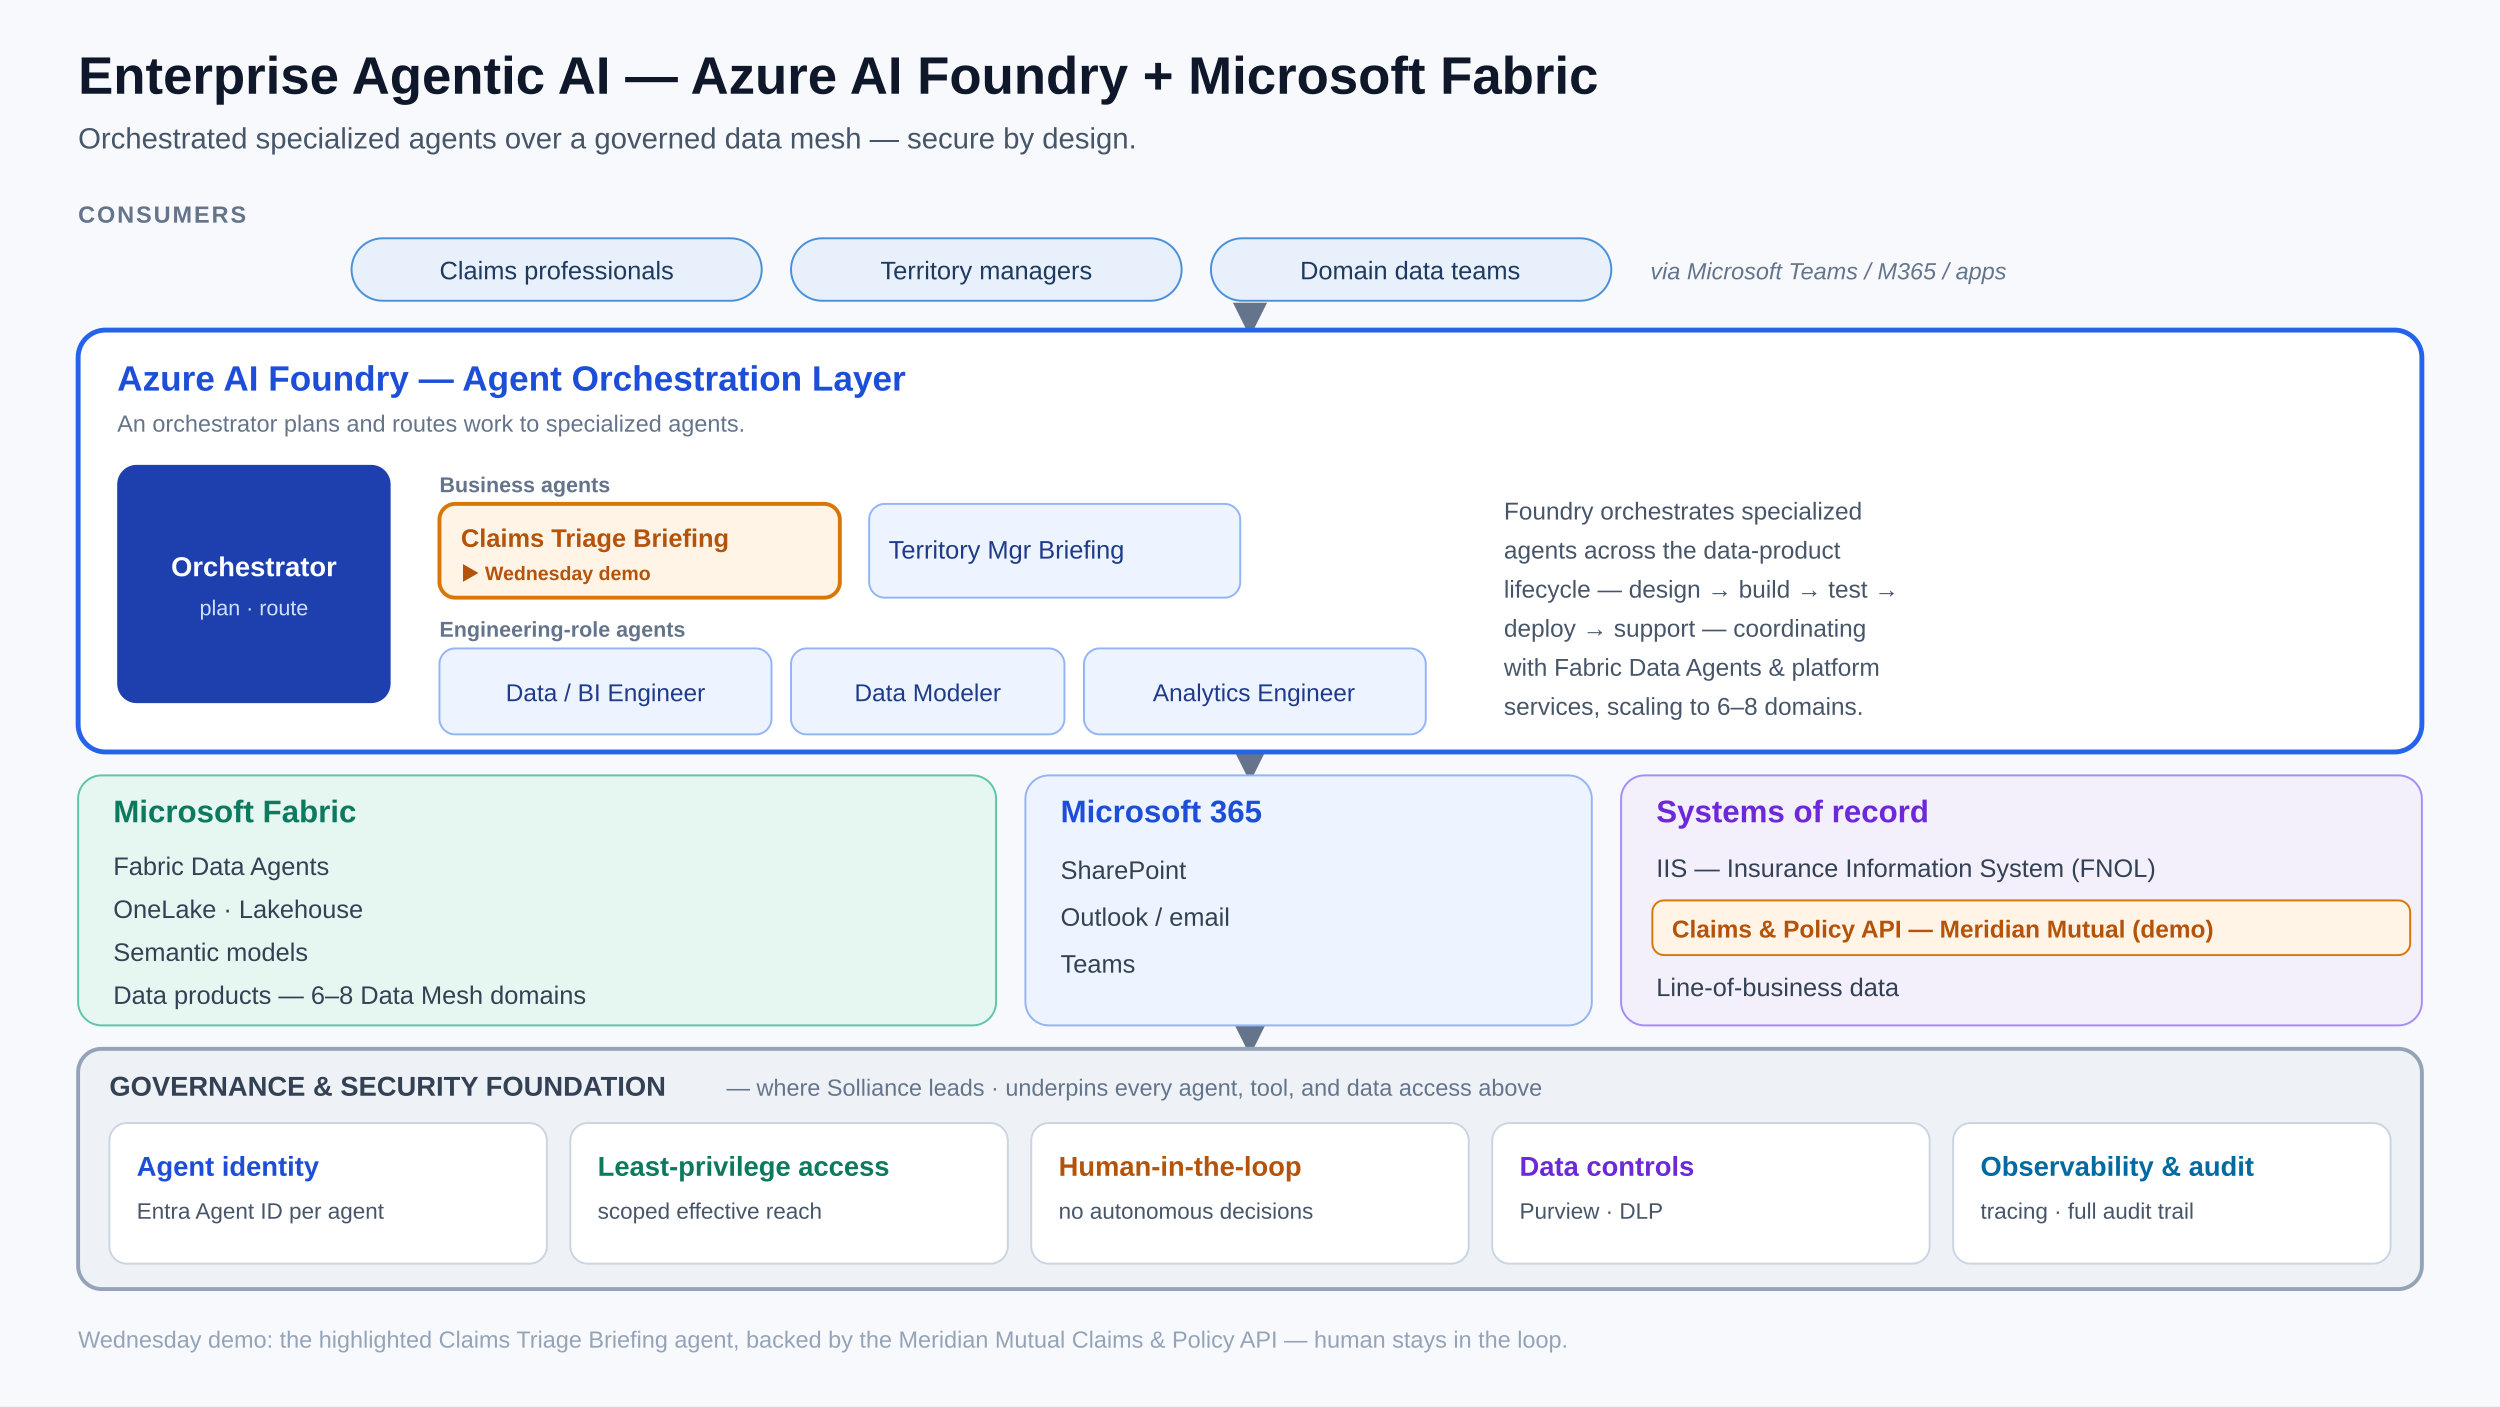
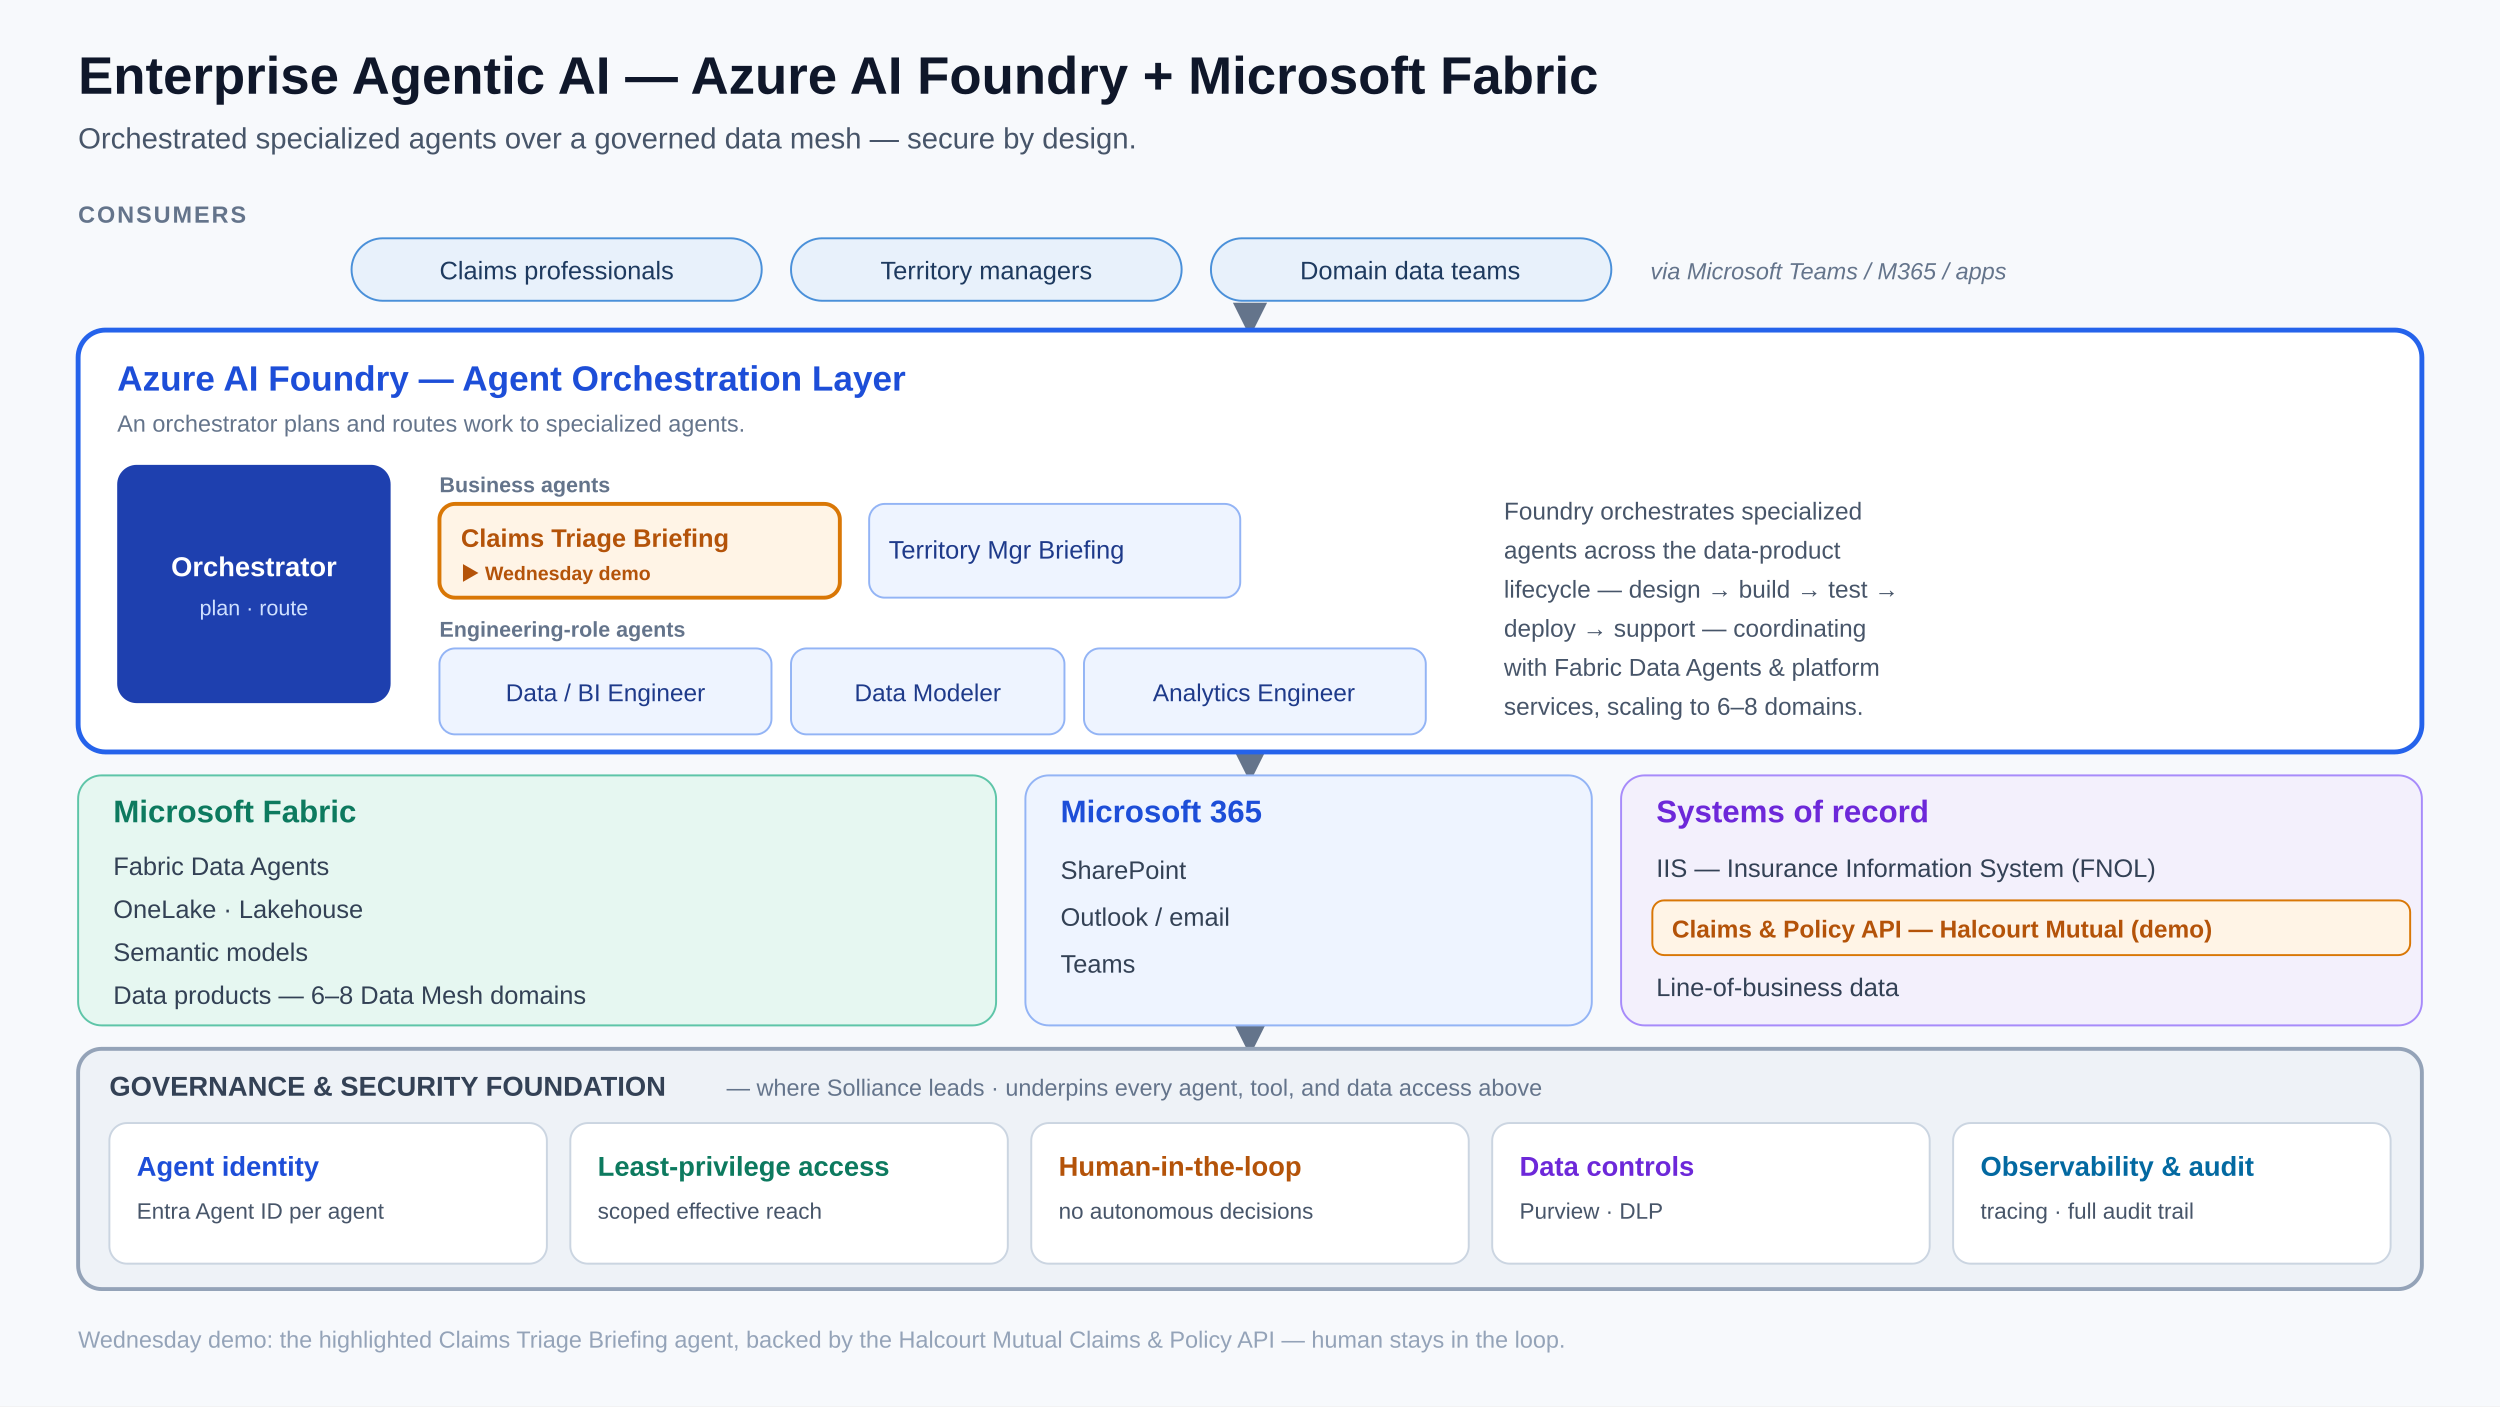
<svg xmlns="http://www.w3.org/2000/svg" viewBox="0 0 1280 720" font-family="Segoe UI, system-ui, -apple-system, Arial, sans-serif">
  <defs>
    <marker id="arr" viewBox="0 0 10 10" refX="8" refY="5" markerWidth="7" markerHeight="7" orient="auto-start-reverse">
      <path d="M0,0 L10,5 L0,10 z" fill="#64748b" />
    </marker>
  </defs>
  <rect width="1280" height="720" fill="#f7f9fc" />
  <text x="40" y="48" font-size="27" font-weight="700" fill="#0f172a">Enterprise Agentic AI — Azure AI Foundry + Microsoft Fabric</text>
  <text x="40" y="76" font-size="15" fill="#475569">Orchestrated specialized agents over a governed data mesh — secure by design.</text>
  <line x1="640" y1="156" x2="640" y2="169" stroke="#64748b" stroke-width="2.5" marker-end="url(#arr)" />
  <line x1="640" y1="385" x2="640" y2="397" stroke="#64748b" stroke-width="2.5" marker-end="url(#arr)" />
  <line x1="640" y1="525" x2="640" y2="537" stroke="#64748b" stroke-width="2.5" marker-end="url(#arr)" />
  <text x="40" y="114" font-size="12" font-weight="700" fill="#64748b" letter-spacing="1">CONSUMERS</text>
  <g font-size="13" fill="#1e3a5f">
    <rect x="180" y="122" width="210" height="32" rx="16" fill="#e8f1fb" stroke="#4a90d9" />
    <text x="285" y="143" text-anchor="middle">Claims professionals</text>
    <rect x="405" y="122" width="200" height="32" rx="16" fill="#e8f1fb" stroke="#4a90d9" />
    <text x="505" y="143" text-anchor="middle">Territory managers</text>
    <rect x="620" y="122" width="205" height="32" rx="16" fill="#e8f1fb" stroke="#4a90d9" />
    <text x="722" y="143" text-anchor="middle">Domain data teams</text>
  </g>
  <text x="845" y="143" font-size="12" fill="#64748b" font-style="italic">via Microsoft Teams / M365 / apps</text>
  <rect x="40" y="169" width="1200" height="216" rx="14" fill="#ffffff" stroke="#2563eb" stroke-width="2.5" />
  <text x="60" y="200" font-size="18" font-weight="700" fill="#1d4ed8">Azure AI Foundry — Agent Orchestration Layer</text>
  <text x="60" y="221" font-size="12" fill="#64748b">An orchestrator plans and routes work to specialized agents.</text>
  <rect x="60" y="238" width="140" height="122" rx="10" fill="#1e40af" />
  <text x="130" y="295" text-anchor="middle" font-size="14" font-weight="700" fill="#ffffff">Orchestrator</text>
  <text x="130" y="315" text-anchor="middle" font-size="11" fill="#cfe0ff">plan · route</text>
  <text x="225" y="252" font-size="11" font-weight="700" fill="#64748b">Business agents</text>
  <rect x="225" y="258" width="205" height="48" rx="8" fill="#fff4e6" stroke="#d97706" stroke-width="2" />
  <text x="236" y="280" font-size="13" font-weight="700" fill="#b45309">Claims Triage Briefing</text>
  <text x="236" y="297" font-size="10" font-weight="700" fill="#b45309">▶ Wednesday demo</text>
  <rect x="445" y="258" width="190" height="48" rx="8" fill="#eef4ff" stroke="#93b4f5" />
  <text x="455" y="286" font-size="13" fill="#1e3a8a">Territory Mgr Briefing</text>
  <text x="225" y="326" font-size="11" font-weight="700" fill="#64748b">Engineering-role agents</text>
  <g font-size="12.5" fill="#1e3a8a">
    <rect x="225" y="332" width="170" height="44" rx="8" fill="#eef4ff" stroke="#93b4f5" />
    <text x="310" y="359" text-anchor="middle">Data / BI Engineer</text>
    <rect x="405" y="332" width="140" height="44" rx="8" fill="#eef4ff" stroke="#93b4f5" />
    <text x="475" y="359" text-anchor="middle">Data Modeler</text>
    <rect x="555" y="332" width="175" height="44" rx="8" fill="#eef4ff" stroke="#93b4f5" />
    <text x="642" y="359" text-anchor="middle">Analytics Engineer</text>
  </g>
  <g font-size="12.5" fill="#475569">
    <text x="770" y="266">Foundry orchestrates specialized</text>
    <text x="770" y="286">agents across the data-product</text>
    <text x="770" y="306">lifecycle — design → build → test →</text>
    <text x="770" y="326">deploy → support — coordinating</text>
    <text x="770" y="346">with Fabric Data Agents &amp; platform</text>
    <text x="770" y="366">services, scaling to 6–8 domains.</text>
  </g>
  <rect x="40" y="397" width="470" height="128" rx="12" fill="#e6f7f1" stroke="#5ec5a8" />
  <text x="58" y="421" font-size="16" font-weight="700" fill="#0d7a5f">Microsoft Fabric</text>
  <g font-size="13" fill="#334155">
    <text x="58" y="448">Fabric Data Agents</text>
    <text x="58" y="470">OneLake · Lakehouse</text>
    <text x="58" y="492">Semantic models</text>
    <text x="58" y="514">Data products — 6–8 Data Mesh domains</text>
  </g>
  <rect x="525" y="397" width="290" height="128" rx="12" fill="#eef4ff" stroke="#93b4f5" />
  <text x="543" y="421" font-size="16" font-weight="700" fill="#1d4ed8">Microsoft 365</text>
  <g font-size="13" fill="#334155">
    <text x="543" y="450">SharePoint</text>
    <text x="543" y="474">Outlook / email</text>
    <text x="543" y="498">Teams</text>
  </g>
  <rect x="830" y="397" width="410" height="128" rx="12" fill="#f3f0fc" stroke="#a78bfa" />
  <text x="848" y="421" font-size="16" font-weight="700" fill="#6d28d9">Systems of record</text>
  <text x="848" y="449" font-size="13" fill="#334155">IIS — Insurance Information System (FNOL)</text>
  <rect x="846" y="461" width="388" height="28" rx="6" fill="#fff4e6" stroke="#d97706" />
-   <text x="856" y="480" font-size="12.5" font-weight="700" fill="#b45309">Claims &amp; Policy API — Meridian Mutual (demo)</text>
+   <text x="856" y="480" font-size="12.5" font-weight="700" fill="#b45309">Claims &amp; Policy API — Halcourt Mutual (demo)</text>
  <text x="848" y="510" font-size="13" fill="#334155">Line-of-business data</text>
  <rect x="40" y="537" width="1200" height="123" rx="12" fill="#eef2f7" stroke="#94a3b8" stroke-width="2" />
  <text x="56" y="561" font-size="14" font-weight="700" fill="#334155">GOVERNANCE &amp; SECURITY FOUNDATION</text>
  <text x="372" y="561" font-size="12" fill="#64748b">— where Solliance leads · underpins every agent, tool, and data access above</text>
  <g>
    <rect x="56" y="575" width="224" height="72" rx="9" fill="#ffffff" stroke="#cbd5e1" />
    <text x="70" y="602" font-size="14" font-weight="700" fill="#1d4ed8">Agent identity</text>
    <text x="70" y="624" font-size="11.5" fill="#475569">Entra Agent ID per agent</text>
    <rect x="292" y="575" width="224" height="72" rx="9" fill="#ffffff" stroke="#cbd5e1" />
    <text x="306" y="602" font-size="14" font-weight="700" fill="#0d7a5f">Least-privilege access</text>
    <text x="306" y="624" font-size="11.5" fill="#475569">scoped effective reach</text>
    <rect x="528" y="575" width="224" height="72" rx="9" fill="#ffffff" stroke="#cbd5e1" />
    <text x="542" y="602" font-size="14" font-weight="700" fill="#b45309">Human-in-the-loop</text>
    <text x="542" y="624" font-size="11.5" fill="#475569">no autonomous decisions</text>
    <rect x="764" y="575" width="224" height="72" rx="9" fill="#ffffff" stroke="#cbd5e1" />
    <text x="778" y="602" font-size="14" font-weight="700" fill="#6d28d9">Data controls</text>
    <text x="778" y="624" font-size="11.5" fill="#475569">Purview · DLP</text>
    <rect x="1000" y="575" width="224" height="72" rx="9" fill="#ffffff" stroke="#cbd5e1" />
    <text x="1014" y="602" font-size="14" font-weight="700" fill="#0369a1">Observability &amp; audit</text>
    <text x="1014" y="624" font-size="11.5" fill="#475569">tracing · full audit trail</text>
  </g>
-   <text x="40" y="690" font-size="12" fill="#94a3b8">Wednesday demo: the highlighted Claims Triage Briefing agent, backed by the Meridian Mutual Claims &amp; Policy API — human stays in the loop.</text>
+   <text x="40" y="690" font-size="12" fill="#94a3b8">Wednesday demo: the highlighted Claims Triage Briefing agent, backed by the Halcourt Mutual Claims &amp; Policy API — human stays in the loop.</text>
</svg>
